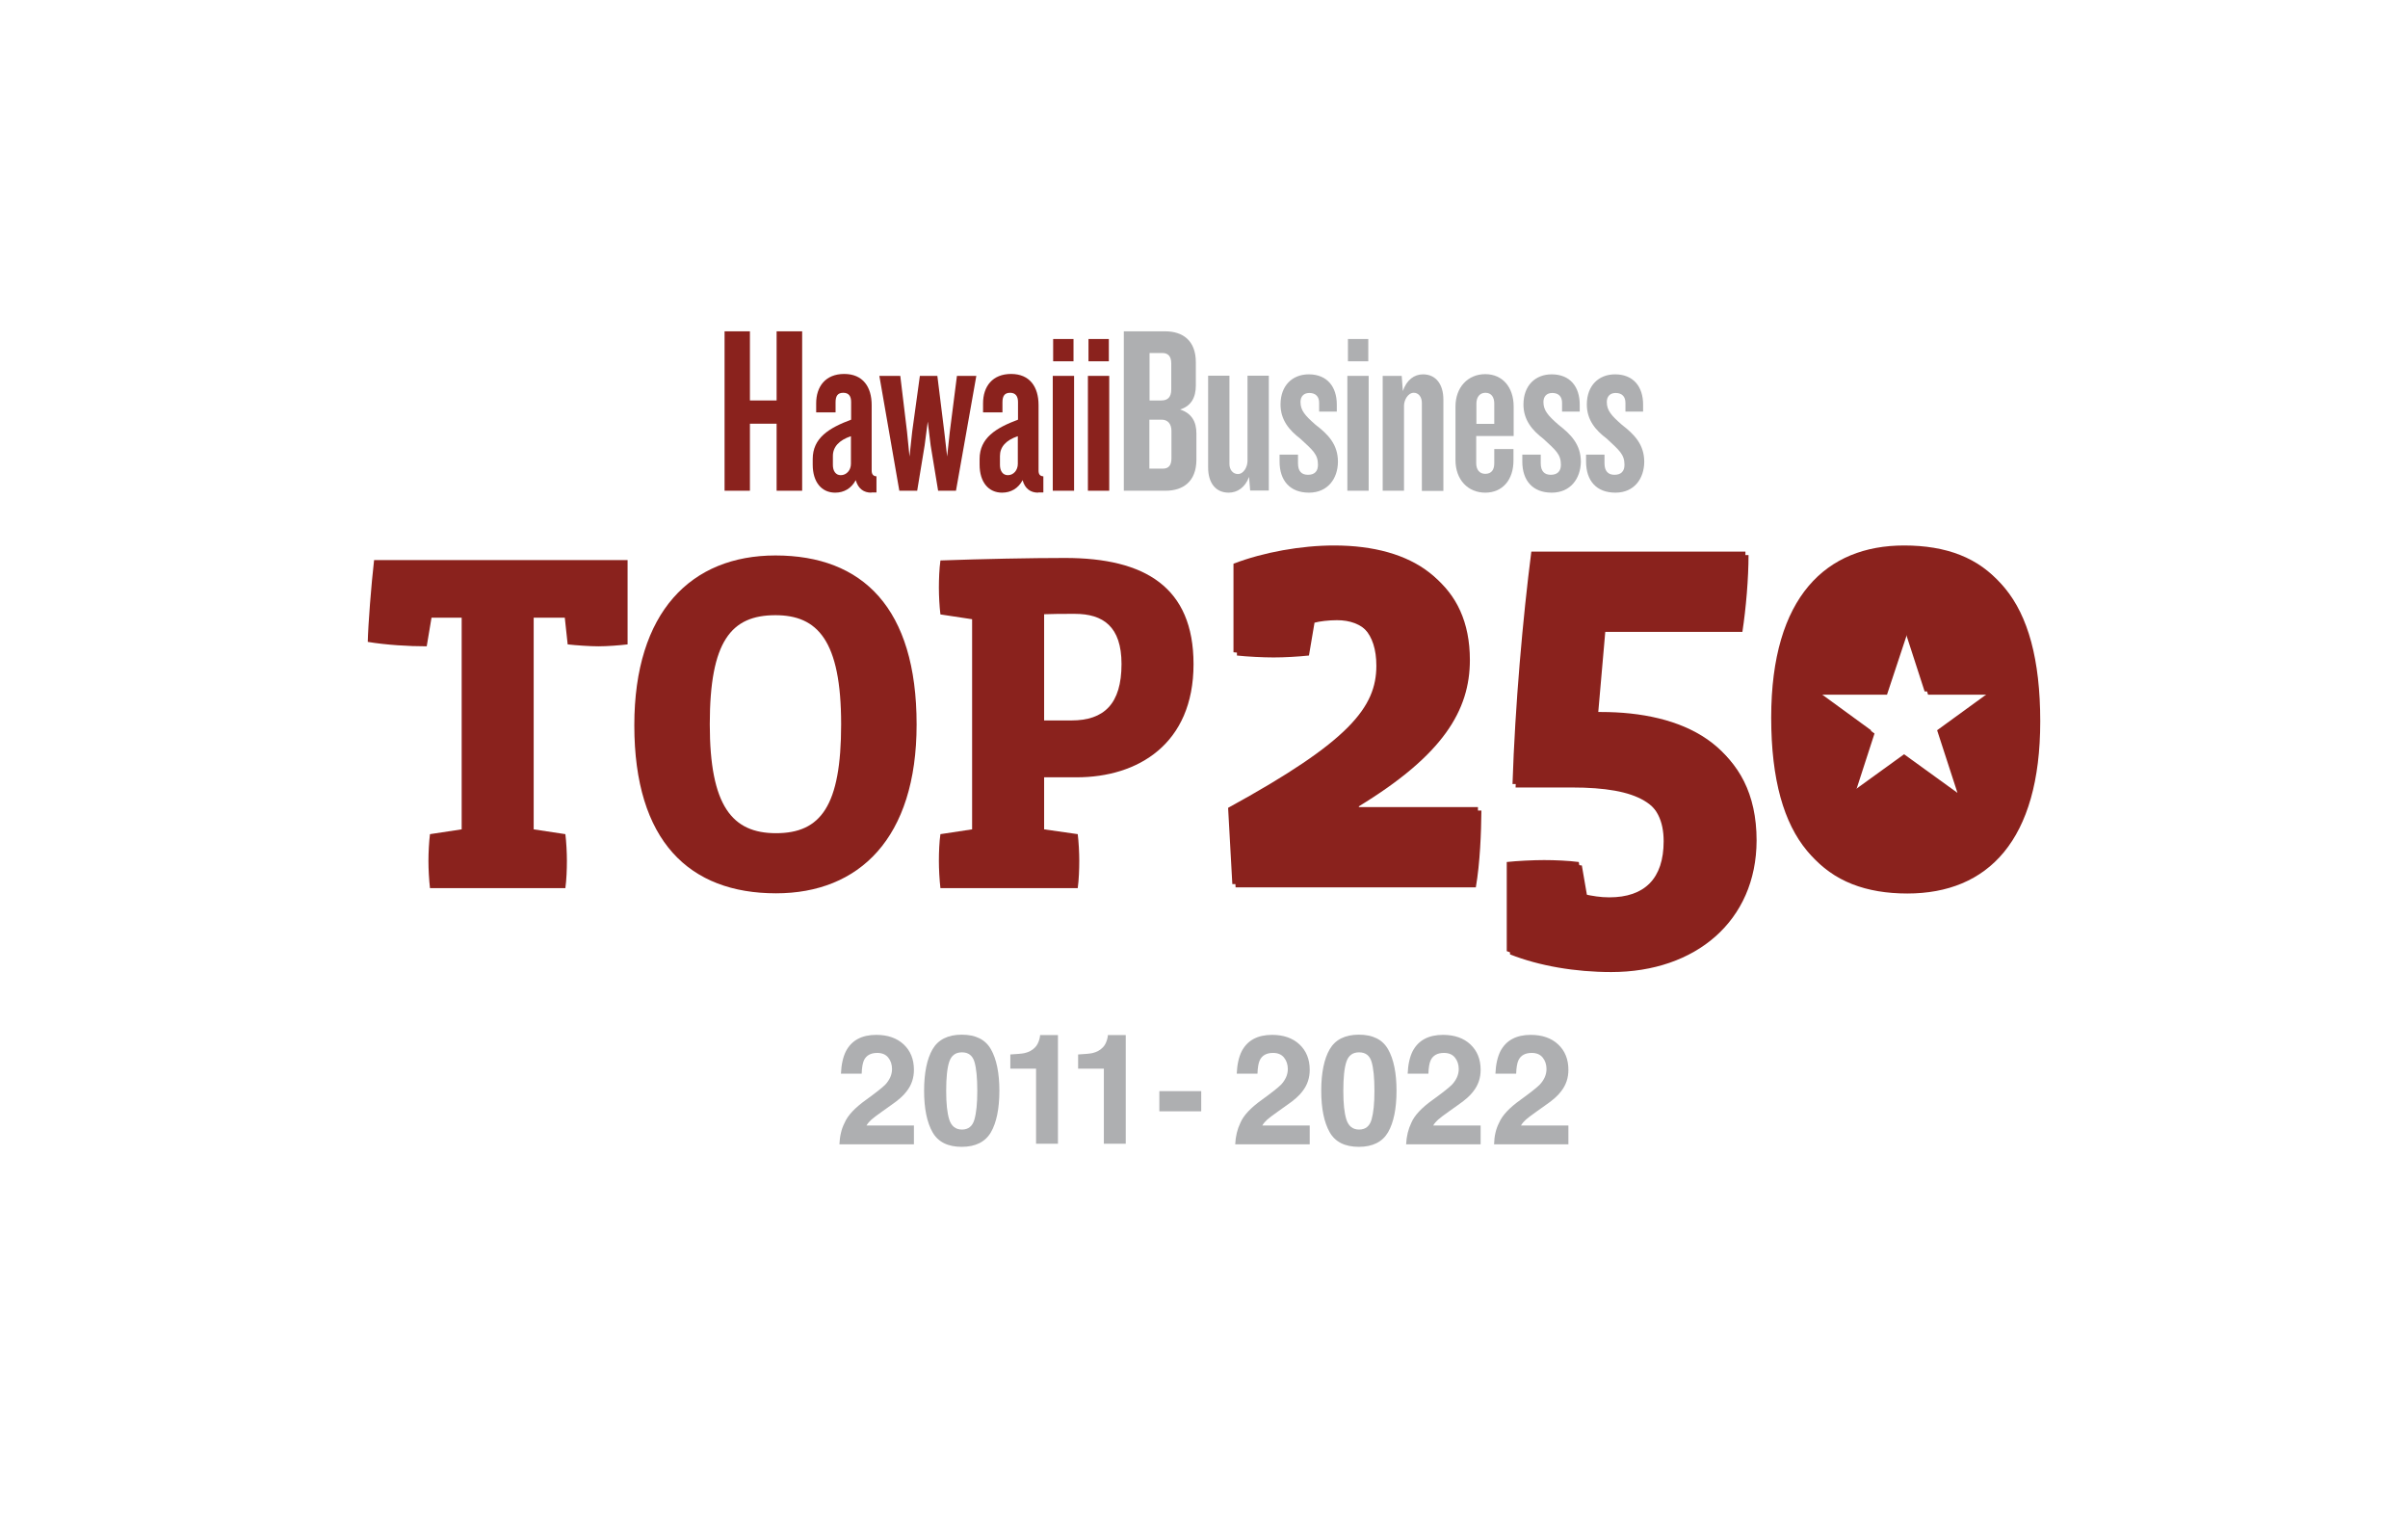
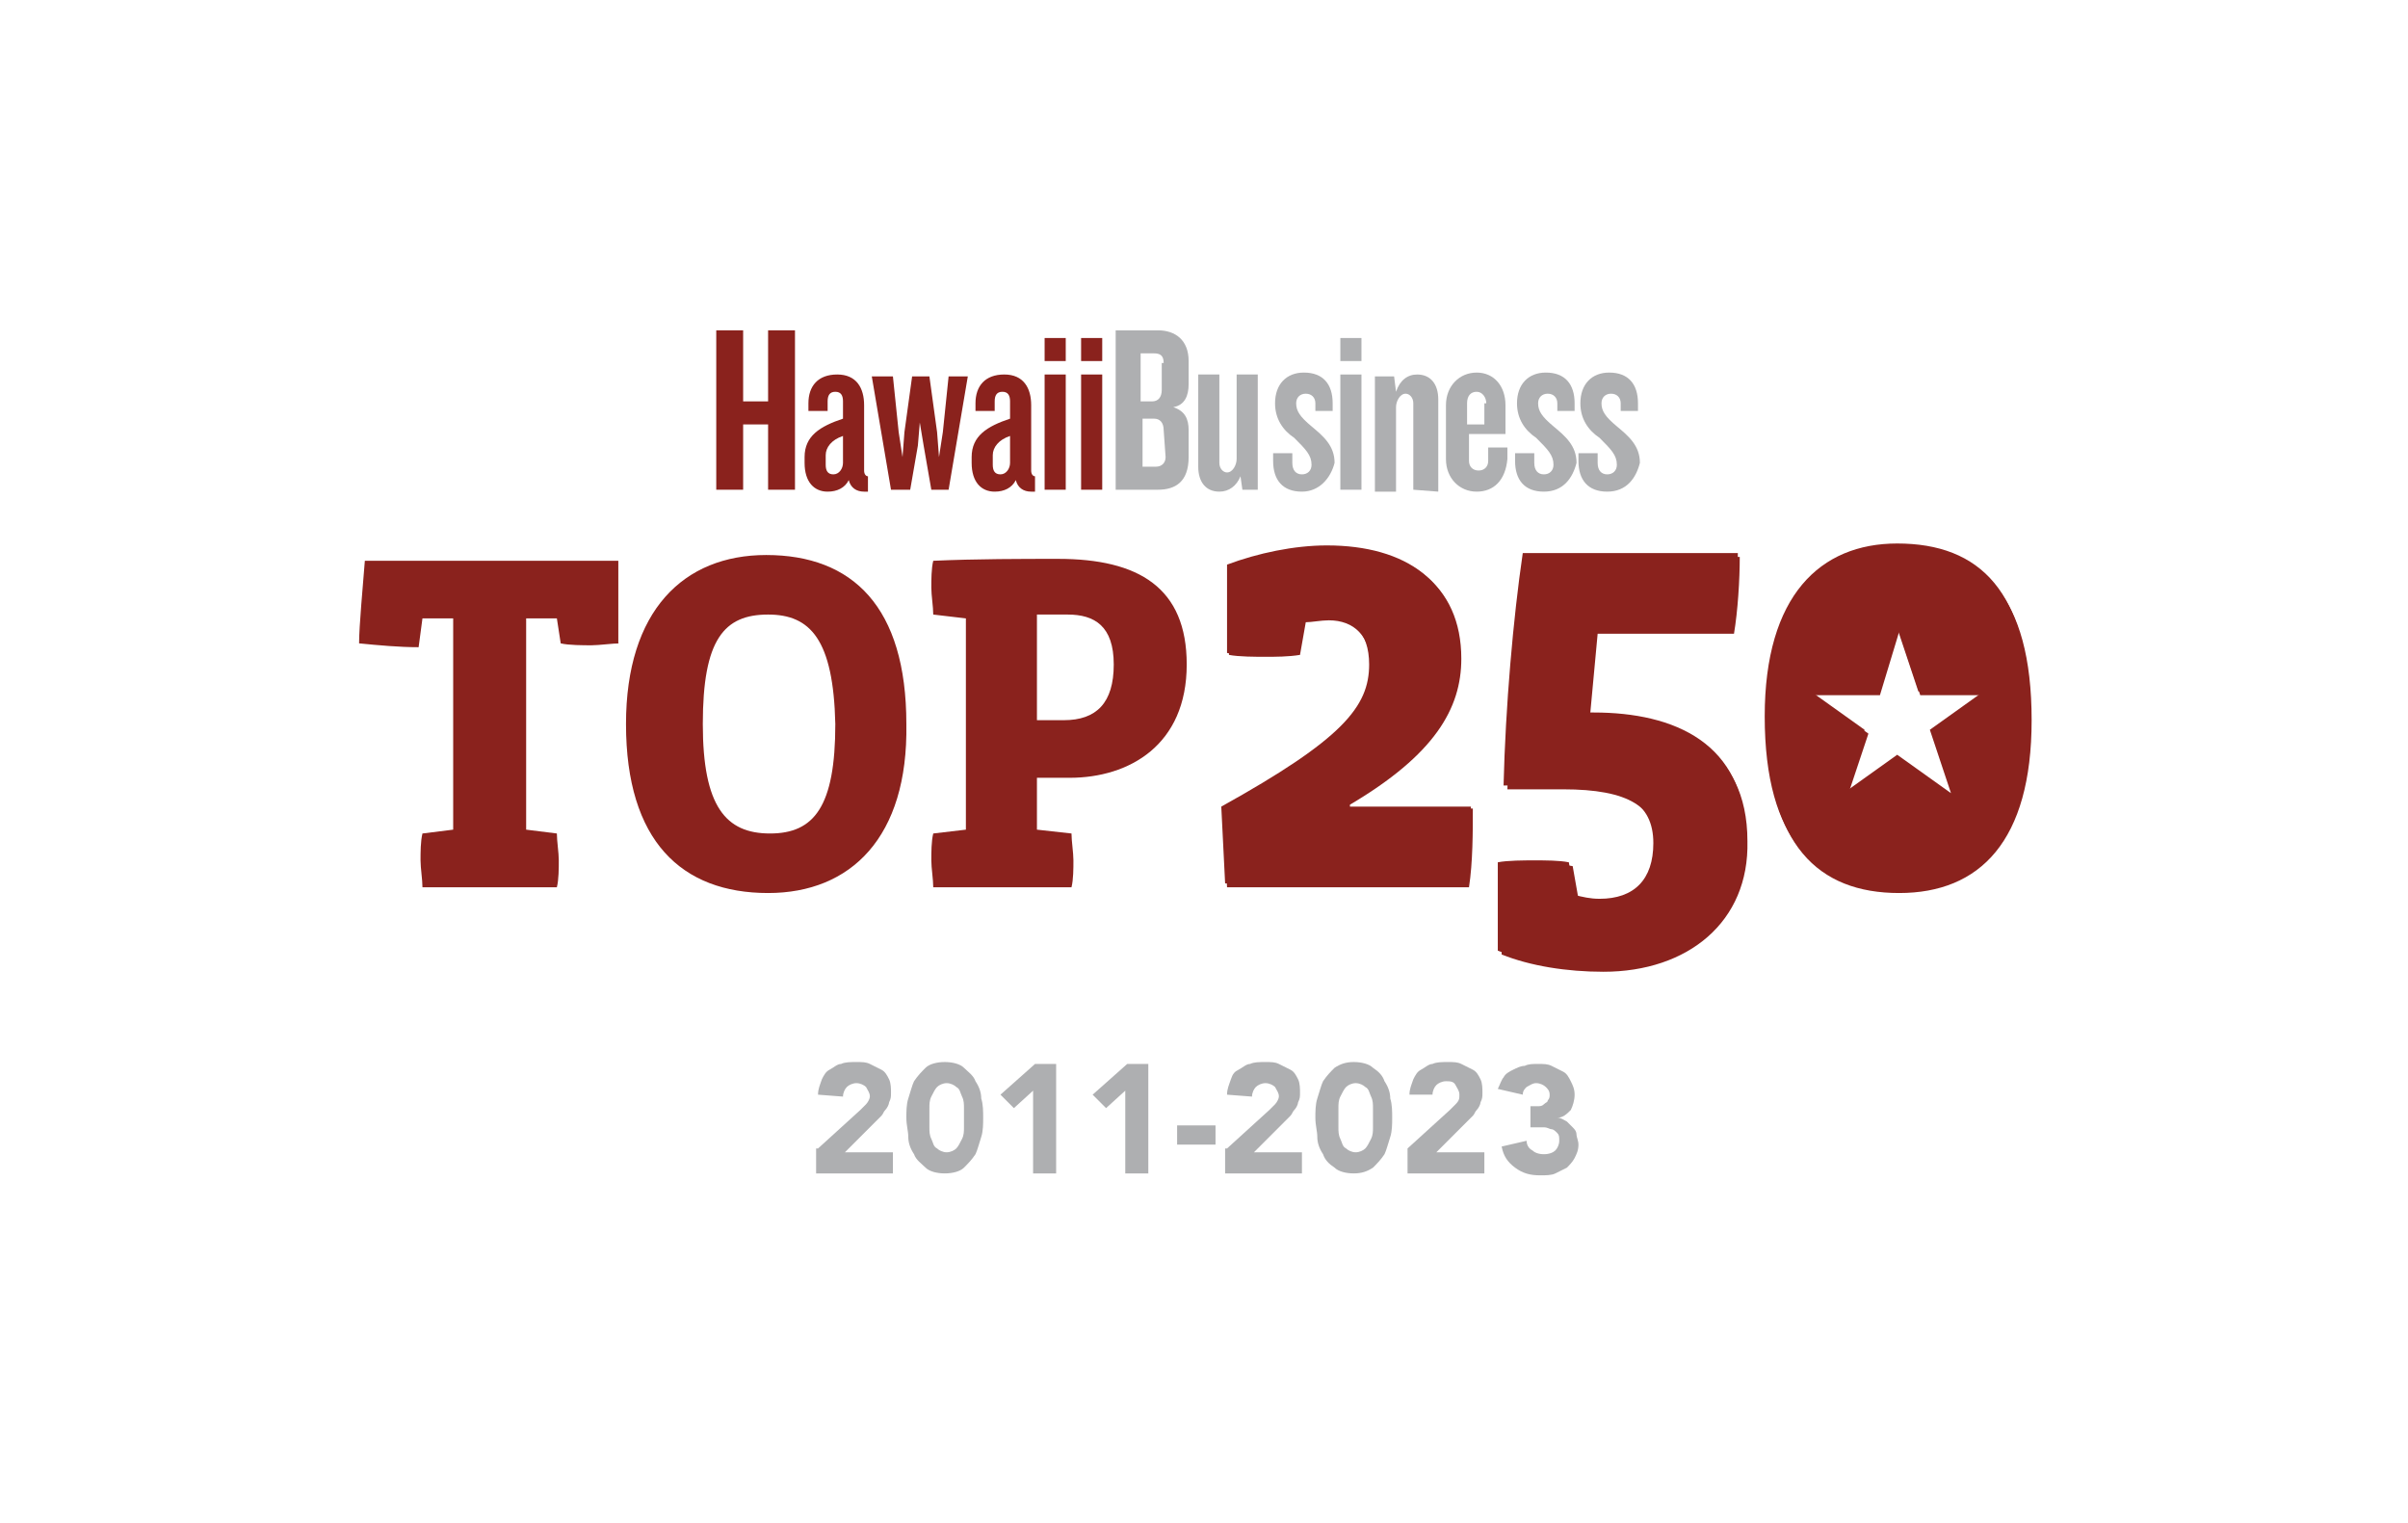
- <svg xmlns="http://www.w3.org/2000/svg" version="1.1" id="Layer_1" x="0px" y="0px" viewBox="0 0 125.39 79.3" style="enable-background:new 0 0 125.39 79.3;" xml:space="preserve">
+ <svg xmlns="http://www.w3.org/2000/svg" version="1.1" id="Layer_1" x="0px" y="0px" viewBox="0 0 125.4 79.3" style="enable-background:new 0 0 125.4 79.3;" xml:space="preserve">
  <style type="text/css">
- 	.st0{fill:#66666C;}
- 	.st1{fill:#8A221D;}
- 	.st2{fill:#AEAFB1;}
- 	.st3{fill:#66676C;}
+ 	.st0{fill:#8A221D;}
+ 	.st1{fill:#AEAFB1;}
</style>
  <g>
    <g>
-       <path class="st1" d="M76.85,46.2H64.34l-0.22-3.97c6.32-3.46,7.72-5.24,7.72-7.4c0-1.72-0.86-2.54-2.22-2.54    c-0.44,0-0.92,0.06-1.17,0.13l-0.29,1.71c-0.57,0.06-1.27,0.1-1.84,0.1c-0.54,0-1.37-0.04-1.91-0.1v-4.6    c1.55-0.6,3.52-0.95,5.24-0.95c4.1,0,6.89,1.87,6.89,5.78c0,2.63-1.4,4.95-5.78,7.62v0.22h6.38    C77.13,43.34,77.07,44.93,76.85,46.2L76.85,46.2z" />
-       <path class="st1" d="M83.9,50.61c-1.87,0-3.75-0.32-5.27-0.92v-4.63c0.54-0.06,1.39-0.1,1.93-0.1c0.57,0,1.27,0.03,1.81,0.1    l0.29,1.68c0.44,0.09,0.83,0.16,1.3,0.16c1.84,0,2.83-0.98,2.83-2.92c0-2.13-1.46-2.98-4.95-2.98h-2.92    c0.13-4.07,0.54-8.67,0.99-12.1h11.14c0,1.21-0.13,2.76-0.32,4h-7.14l-0.38,4.35h0.32c4.16,0,7.94,1.62,7.94,6.51    C91.46,47.95,88.29,50.61,83.9,50.61L83.9,50.61z" />
-       <path class="st1" d="M98.26,36.17h-3.43l2.78,2.02l-1.06,3.27l2.78-2.02l2.78,2.02l-1.06-3.27l2.78-2.02h-3.43l-1.06-3.26    L98.26,36.17L98.26,36.17z M99.32,46.52c-4.25,0-6.92-2.48-6.92-8.99c0-6.32,2.89-8.96,6.92-8.96c4.35,0,6.92,2.51,6.92,8.99    C106.24,43.76,103.51,46.52,99.32,46.52L99.32,46.52z" />
-       <path class="st1" d="M32.68,33.55c-0.41,0.05-1.06,0.1-1.52,0.1c-0.43,0-1.17-0.05-1.6-0.1l-0.15-1.39h-1.62v11.02l1.65,0.25    c0.05,0.4,0.08,0.96,0.08,1.39c0,0.43-0.02,0.99-0.08,1.42h-7.05c-0.05-0.43-0.08-0.99-0.08-1.42c0-0.43,0.03-0.99,0.08-1.39    l1.65-0.25V32.16h-1.57l-0.25,1.49c-0.96,0-2.1-0.07-3.07-0.23c0.02-0.89,0.18-2.96,0.33-4.26h13.2V33.55L32.68,33.55z" />
-       <path class="st1" d="M40.38,32.03c-2.3,0-3.42,1.34-3.42,5.68c0,4.26,1.17,5.67,3.45,5.67c2.33,0,3.39-1.42,3.39-5.67    C43.8,33.33,42.56,32.03,40.38,32.03L40.38,32.03z M40.41,46.51c-4.51,0-7.38-2.71-7.38-8.75c0-5.9,2.96-8.84,7.35-8.84    c4.54,0,7.35,2.74,7.35,8.8C47.73,43.64,44.74,46.51,40.41,46.51L40.41,46.51z" />
-       <path class="st1" d="M55.97,31.96c-0.63,0-1.17,0-1.6,0.02v5.53h1.42c1.7,0,2.61-0.86,2.61-2.94    C58.4,32.62,57.44,31.96,55.97,31.96L55.97,31.96z M56.07,40.47h-1.7v2.71l1.75,0.25c0.05,0.4,0.08,0.96,0.08,1.39    c0,0.43-0.02,0.99-0.08,1.42h-7.15c-0.05-0.43-0.08-0.99-0.08-1.42c0-0.43,0.02-0.99,0.08-1.39l1.65-0.25V32.24l-1.65-0.25    c-0.05-0.4-0.08-0.96-0.08-1.39c0-0.43,0.02-0.99,0.08-1.42c2.23-0.08,4.71-0.13,6.49-0.13c4.16,0,6.69,1.52,6.69,5.53    C62.15,38.75,59.24,40.47,56.07,40.47L56.07,40.47z" />
-       <path class="st1" d="M76.68,46.03H64.17l-0.22-3.97c6.32-3.46,7.72-5.24,7.72-7.4c0-1.71-0.86-2.54-2.22-2.54    c-0.44,0-0.92,0.06-1.18,0.13l-0.29,1.71c-0.57,0.06-1.27,0.1-1.84,0.1c-0.54,0-1.36-0.03-1.91-0.1v-4.61    c1.56-0.6,3.53-0.95,5.24-0.95c4.1,0,6.89,1.88,6.89,5.78c0,2.63-1.4,4.96-5.78,7.62v0.22h6.38    C76.97,43.17,76.9,44.76,76.68,46.03L76.68,46.03z" />
-       <path class="st1" d="M83.73,50.44c-1.87,0-3.75-0.32-5.27-0.92v-4.64c0.54-0.06,1.4-0.1,1.94-0.1c0.57,0,1.27,0.03,1.81,0.1    l0.29,1.68c0.44,0.09,0.83,0.16,1.3,0.16c1.84,0,2.83-0.98,2.83-2.92c0-2.13-1.46-2.98-4.95-2.98h-2.92    c0.13-4.07,0.54-8.67,0.98-12.1h11.15c0,1.21-0.13,2.76-0.32,4h-7.14l-0.38,4.35h0.32c4.16,0,7.94,1.62,7.94,6.51    C91.29,47.78,88.12,50.44,83.73,50.44L83.73,50.44z" />
-       <path class="st1" d="M98.09,36h-3.43l2.77,2.02l-1.06,3.26l2.78-2.01l2.78,2.01l-1.06-3.26l2.78-2.02h-3.43l-1.06-3.27L98.09,36    L98.09,36z M99.15,46.35c-4.25,0-6.92-2.48-6.92-8.99c0-6.32,2.89-8.96,6.92-8.96c4.35,0,6.92,2.51,6.92,8.99    C106.07,43.59,103.34,46.35,99.15,46.35L99.15,46.35z" />
-       <polygon class="st1" points="40.44,25.55 40.44,22.06 39.05,22.06 39.05,25.55 37.73,25.55 37.73,17.25 39.05,17.25 39.05,20.85     40.44,20.85 40.44,17.25 41.77,17.25 41.77,25.55 40.44,25.55   " />
-       <path class="st1" d="M44.31,22.71c-0.62,0.21-0.94,0.56-0.94,1.03v0.47c0,0.3,0.14,0.53,0.41,0.53c0.3,0,0.53-0.26,0.53-0.59    V22.71L44.31,22.71z M45.37,25.65c-0.39,0-0.68-0.2-0.81-0.65c-0.23,0.43-0.61,0.65-1.07,0.65c-0.7,0-1.17-0.54-1.17-1.46V23.9    c0-1.1,0.85-1.62,2-2.05v-0.92c0-0.3-0.12-0.48-0.41-0.48c-0.3,0-0.4,0.18-0.4,0.5v0.52h-1.01v-0.47c0-0.88,0.49-1.53,1.46-1.53    c0.97,0,1.43,0.67,1.43,1.62v3.41c0,0.19,0.08,0.29,0.25,0.3v0.84H45.37L45.37,25.65z" />
-       <polygon class="st1" points="49.78,25.55 48.85,25.55 48.46,23.18 48.31,21.95 48.15,23.18 47.76,25.55 46.83,25.55 45.79,19.57     46.88,19.57 47.23,22.47 47.36,23.77 47.5,22.47 47.9,19.57 48.81,19.57 49.17,22.47 49.32,23.77 49.46,22.47 49.83,19.57     50.84,19.57 49.78,25.55   " />
-       <path class="st1" d="M53,22.71c-0.62,0.21-0.93,0.56-0.93,1.03v0.47c0,0.3,0.14,0.53,0.41,0.53c0.3,0,0.52-0.26,0.52-0.59V22.71    L53,22.71z M54.06,25.65c-0.39,0-0.69-0.2-0.81-0.65c-0.23,0.43-0.61,0.65-1.07,0.65c-0.7,0-1.17-0.54-1.17-1.46V23.9    c0-1.1,0.85-1.62,2-2.05v-0.92c0-0.3-0.13-0.48-0.41-0.48c-0.3,0-0.4,0.18-0.4,0.5v0.52h-1.01v-0.47c0-0.88,0.49-1.53,1.46-1.53    c0.97,0,1.43,0.67,1.43,1.62v3.41c0,0.19,0.07,0.29,0.25,0.3v0.84H54.06L54.06,25.65z" />
-       <path class="st1" d="M54.84,18.81v-1.16h1.06v1.16H54.84L54.84,18.81z M54.82,25.55v-5.98h1.11v5.98H54.82L54.82,25.55z" />
-       <path class="st1" d="M56.68,18.81v-1.16h1.06v1.16H56.68L56.68,18.81z M56.65,25.55v-5.98h1.11v5.98H56.65L56.65,25.55z" />
-       <path class="st2" d="M61,22.44c0-0.37-0.19-0.59-0.51-0.59h-0.64v2.55h0.7c0.31,0,0.45-0.18,0.45-0.54V22.44L61,22.44z     M60.99,18.92c0-0.35-0.15-0.54-0.46-0.54h-0.67v2.47h0.62c0.33,0,0.51-0.18,0.51-0.57V18.92L60.99,18.92z M60.69,25.55h-2.17    v-8.3h2.15c0.92,0,1.6,0.48,1.6,1.61v1.21c0,0.62-0.24,1.07-0.82,1.25c0.61,0.2,0.85,0.64,0.85,1.25v1.38    C62.29,25.08,61.6,25.55,60.69,25.55L60.69,25.55z" />
-       <path class="st2" d="M65.1,25.55l-0.06-0.72c-0.2,0.55-0.61,0.82-1.06,0.82c-0.69,0-1.07-0.52-1.07-1.31v-4.78h1.11v4.6    c0,0.31,0.19,0.52,0.44,0.52c0.31,0,0.5-0.39,0.5-0.67v-4.45h1.11v5.98H65.1L65.1,25.55z" />
-       <path class="st2" d="M68.16,25.65c-0.98,0-1.53-0.62-1.53-1.62v-0.36h0.96v0.45c0,0.41,0.18,0.6,0.52,0.6    c0.34,0,0.52-0.18,0.52-0.52c0-0.55-0.27-0.76-0.92-1.36c-0.58-0.44-1.03-0.98-1.03-1.78c0-0.99,0.62-1.57,1.47-1.57    c0.96,0,1.46,0.65,1.46,1.57v0.37h-0.92v-0.46c0-0.31-0.17-0.51-0.51-0.51c-0.3,0-0.46,0.19-0.46,0.47c0,0.44,0.24,0.71,0.79,1.19    c0.64,0.49,1.16,1.01,1.16,1.93C69.66,24.92,69.14,25.65,68.16,25.65L68.16,25.65z" />
-       <path class="st2" d="M70.19,18.81v-1.16h1.06v1.16H70.19L70.19,18.81z M70.16,25.55v-5.98h1.11v5.98H70.16L70.16,25.55z" />
-       <path class="st2" d="M74.04,25.55v-4.57c0-0.31-0.17-0.53-0.42-0.53c-0.31,0-0.51,0.39-0.51,0.67v4.43H72v-5.98h0.99l0.06,0.79    c0.2-0.59,0.6-0.87,1.05-0.87c0.67,0,1.06,0.52,1.06,1.31v4.76H74.04L74.04,25.55z" />
-       <path class="st2" d="M77.81,21.01c0-0.33-0.15-0.56-0.46-0.56c-0.3,0-0.47,0.23-0.47,0.56v1.06h0.93V21.01L77.81,21.01z     M77.34,25.65c-0.9,0-1.55-0.67-1.55-1.7v-2.78c0-1.01,0.65-1.69,1.55-1.69c0.91,0,1.48,0.69,1.48,1.69v1.53h-1.95v1.42    c0,0.32,0.16,0.55,0.47,0.55c0.34,0,0.47-0.23,0.47-0.55v-0.74h1v0.57C78.82,24.98,78.24,25.65,77.34,25.65L77.34,25.65z" />
-       <path class="st2" d="M80.8,25.65c-0.98,0-1.53-0.62-1.53-1.62v-0.36h0.96v0.45c0,0.41,0.19,0.6,0.52,0.6    c0.34,0,0.53-0.18,0.53-0.52c0-0.55-0.27-0.76-0.92-1.36c-0.58-0.44-1.03-0.98-1.03-1.78c0-0.99,0.62-1.57,1.47-1.57    c0.96,0,1.46,0.65,1.46,1.57v0.37h-0.92v-0.46c0-0.31-0.17-0.51-0.51-0.51c-0.3,0-0.46,0.19-0.46,0.47c0,0.44,0.24,0.71,0.79,1.19    c0.63,0.49,1.16,1.01,1.16,1.93C82.3,24.92,81.78,25.65,80.8,25.65L80.8,25.65z" />
-       <path class="st2" d="M84.12,25.65c-0.99,0-1.53-0.62-1.53-1.62v-0.36h0.96v0.45c0,0.41,0.19,0.6,0.52,0.6    c0.34,0,0.52-0.18,0.52-0.52c0-0.55-0.28-0.76-0.92-1.36c-0.59-0.44-1.04-0.98-1.04-1.78c0-0.99,0.62-1.57,1.47-1.57    c0.96,0,1.46,0.65,1.46,1.57v0.37h-0.92v-0.46c0-0.31-0.17-0.51-0.51-0.51c-0.3,0-0.46,0.19-0.46,0.47c0,0.44,0.24,0.71,0.79,1.19    c0.63,0.49,1.16,1.01,1.16,1.93C85.61,24.92,85.1,25.65,84.12,25.65L84.12,25.65z" />
+       <path class="st0" d="M76.5,46.2H63.9l-0.2-4c6.3-3.5,7.7-5.2,7.7-7.4c0-1.7-0.9-2.5-2.2-2.5c-0.4,0-0.9,0.1-1.2,0.1l-0.3,1.7    c-0.6,0.1-1.3,0.1-1.8,0.1c-0.5,0-1.4,0-1.9-0.1v-4.6c1.6-0.6,3.5-1,5.2-1c4.1,0,6.9,1.9,6.9,5.8c0,2.6-1.4,5-5.8,7.6v0.2h6.4    C76.7,43.3,76.7,44.9,76.5,46.2L76.5,46.2z" />
+       <path class="st0" d="M83.5,50.6c-1.9,0-3.8-0.3-5.3-0.9v-4.6c0.5-0.1,1.4-0.1,1.9-0.1c0.6,0,1.3,0,1.8,0.1l0.3,1.7    c0.4,0.1,0.8,0.2,1.3,0.2c1.8,0,2.8-1,2.8-2.9c0-2.1-1.5-3-4.9-3h-2.9c0.1-4.1,0.5-8.7,1-12.1h11.1c0,1.2-0.1,2.8-0.3,4h-7.1    l-0.4,4.3h0.3c4.2,0,7.9,1.6,7.9,6.5C91.1,48,87.9,50.6,83.5,50.6L83.5,50.6z" />
+       <path class="st0" d="M97.9,36.2h-3.4l2.8,2l-1.1,3.3l2.8-2l2.8,2l-1.1-3.3l2.8-2H100l-1.1-3.3L97.9,36.2L97.9,36.2z M98.9,46.5    c-4.2,0-6.9-2.5-6.9-9c0-6.3,2.9-9,6.9-9c4.3,0,6.9,2.5,6.9,9C105.8,43.8,103.1,46.5,98.9,46.5L98.9,46.5z" />
+       <path class="st0" d="M32.3,33.5c-0.4,0-1.1,0.1-1.5,0.1c-0.4,0-1.2,0-1.6-0.1L29,32.2h-1.6v11l1.6,0.2c0,0.4,0.1,1,0.1,1.4    s0,1-0.1,1.4h-7c0-0.4-0.1-1-0.1-1.4c0-0.4,0-1,0.1-1.4l1.6-0.2v-11h-1.6l-0.2,1.5c-1,0-2.1-0.1-3.1-0.2c0-0.9,0.2-3,0.3-4.3h13.2    V33.5L32.3,33.5z" />
+       <path class="st0" d="M40,32c-2.3,0-3.4,1.3-3.4,5.7c0,4.3,1.2,5.7,3.5,5.7c2.3,0,3.4-1.4,3.4-5.7C43.4,33.3,42.2,32,40,32L40,32z     M40,46.5c-4.5,0-7.4-2.7-7.4-8.8c0-5.9,3-8.8,7.3-8.8c4.5,0,7.3,2.7,7.3,8.8C47.3,43.6,44.3,46.5,40,46.5L40,46.5z" />
+       <path class="st0" d="M55.6,32c-0.6,0-1.2,0-1.6,0v5.5h1.4c1.7,0,2.6-0.9,2.6-2.9C58,32.6,57,32,55.6,32L55.6,32z M55.7,40.5H54    v2.7l1.8,0.2c0,0.4,0.1,1,0.1,1.4s0,1-0.1,1.4h-7.2c0-0.4-0.1-1-0.1-1.4c0-0.4,0-1,0.1-1.4l1.7-0.2V32.2L48.6,32    c0-0.4-0.1-1-0.1-1.4s0-1,0.1-1.4c2.2-0.1,4.7-0.1,6.5-0.1c4.2,0,6.7,1.5,6.7,5.5C61.8,38.8,58.8,40.5,55.7,40.5L55.7,40.5z" />
+       <path class="st0" d="M76.3,46H63.8l-0.2-4c6.3-3.5,7.7-5.2,7.7-7.4c0-1.7-0.9-2.5-2.2-2.5c-0.4,0-0.9,0.1-1.2,0.1L67.6,34    c-0.6,0.1-1.3,0.1-1.8,0.1c-0.5,0-1.4,0-1.9-0.1v-4.6c1.6-0.6,3.5-1,5.2-1c4.1,0,6.9,1.9,6.9,5.8c0,2.6-1.4,5-5.8,7.6V42h6.4    C76.6,43.2,76.5,44.8,76.3,46L76.3,46z" />
+       <path class="st0" d="M83.3,50.4c-1.9,0-3.8-0.3-5.3-0.9v-4.6c0.5-0.1,1.4-0.1,1.9-0.1c0.6,0,1.3,0,1.8,0.1l0.3,1.7    c0.4,0.1,0.8,0.2,1.3,0.2c1.8,0,2.8-1,2.8-2.9c0-2.1-1.5-3-4.9-3h-2.9c0.1-4.1,0.5-8.7,1-12.1h11.2c0,1.2-0.1,2.8-0.3,4H83    l-0.4,4.3H83c4.2,0,7.9,1.6,7.9,6.5C90.9,47.8,87.7,50.4,83.3,50.4L83.3,50.4z" />
+       <path class="st0" d="M97.7,36h-3.4l2.8,2L96,41.3l2.8-2l2.8,2l-1.1-3.3l2.8-2h-3.4l-1.1-3.3L97.7,36L97.7,36z M98.8,46.3    c-4.2,0-6.9-2.5-6.9-9c0-6.3,2.9-9,6.9-9c4.3,0,6.9,2.5,6.9,9C105.7,43.6,102.9,46.3,98.8,46.3L98.8,46.3z" />
+       <polygon class="st0" points="40,25.5 40,22.1 38.7,22.1 38.7,25.5 37.3,25.5 37.3,17.2 38.7,17.2 38.7,20.9 40,20.9 40,17.2     41.4,17.2 41.4,25.5   " />
+       <path class="st0" d="M43.9,22.7c-0.6,0.2-0.9,0.6-0.9,1v0.5c0,0.3,0.1,0.5,0.4,0.5c0.3,0,0.5-0.3,0.5-0.6V22.7L43.9,22.7z     M45,25.6c-0.4,0-0.7-0.2-0.8-0.6c-0.2,0.4-0.6,0.6-1.1,0.6c-0.7,0-1.2-0.5-1.2-1.5v-0.3c0-1.1,0.8-1.6,2-2v-0.9    c0-0.3-0.1-0.5-0.4-0.5c-0.3,0-0.4,0.2-0.4,0.5v0.5h-1V21c0-0.9,0.5-1.5,1.5-1.5c1,0,1.4,0.7,1.4,1.6v3.4c0,0.2,0.1,0.3,0.2,0.3    v0.8L45,25.6L45,25.6z" />
+       <polygon class="st0" points="49.4,25.5 48.5,25.5 48.1,23.2 47.9,22 47.8,23.2 47.4,25.5 46.4,25.5 45.4,19.6 46.5,19.6     46.8,22.5 47,23.8 47.1,22.5 47.5,19.6 48.4,19.6 48.8,22.5 48.9,23.8 49.1,22.5 49.4,19.6 50.4,19.6   " />
+       <path class="st0" d="M52.6,22.7c-0.6,0.2-0.9,0.6-0.9,1v0.5c0,0.3,0.1,0.5,0.4,0.5c0.3,0,0.5-0.3,0.5-0.6V22.7L52.6,22.7z     M53.7,25.6c-0.4,0-0.7-0.2-0.8-0.6c-0.2,0.4-0.6,0.6-1.1,0.6c-0.7,0-1.2-0.5-1.2-1.5v-0.3c0-1.1,0.8-1.6,2-2v-0.9    c0-0.3-0.1-0.5-0.4-0.5c-0.3,0-0.4,0.2-0.4,0.5v0.5h-1V21c0-0.9,0.5-1.5,1.5-1.5c1,0,1.4,0.7,1.4,1.6v3.4c0,0.2,0.1,0.3,0.2,0.3    v0.8L53.7,25.6L53.7,25.6z" />
+       <path class="st0" d="M54.4,18.8v-1.2h1.1v1.2H54.4L54.4,18.8z M54.4,25.5v-6h1.1v6H54.4L54.4,25.5z" />
+       <path class="st0" d="M56.3,18.8v-1.2h1.1v1.2H56.3L56.3,18.8z M56.3,25.5v-6h1.1v6H56.3L56.3,25.5z" />
+       <path class="st1" d="M60.6,22.4c0-0.4-0.2-0.6-0.5-0.6h-0.6v2.5h0.7c0.3,0,0.5-0.2,0.5-0.5L60.6,22.4L60.6,22.4z M60.6,18.9    c0-0.4-0.2-0.5-0.5-0.5h-0.7v2.5h0.6c0.3,0,0.5-0.2,0.5-0.6V18.9L60.6,18.9z M60.3,25.5h-2.2v-8.3h2.2c0.9,0,1.6,0.5,1.6,1.6v1.2    c0,0.6-0.2,1.1-0.8,1.2c0.6,0.2,0.8,0.6,0.8,1.2v1.4C61.9,25.1,61.2,25.5,60.3,25.5L60.3,25.5z" />
+       <path class="st1" d="M64.7,25.5l-0.1-0.7c-0.2,0.5-0.6,0.8-1.1,0.8c-0.7,0-1.1-0.5-1.1-1.3v-4.8h1.1v4.6c0,0.3,0.2,0.5,0.4,0.5    c0.3,0,0.5-0.4,0.5-0.7v-4.4h1.1v6L64.7,25.5L64.7,25.5z" />
+       <path class="st1" d="M67.8,25.6c-1,0-1.5-0.6-1.5-1.6v-0.4h1v0.5c0,0.4,0.2,0.6,0.5,0.6s0.5-0.2,0.5-0.5c0-0.5-0.3-0.8-0.9-1.4    c-0.6-0.4-1-1-1-1.8c0-1,0.6-1.6,1.5-1.6c1,0,1.5,0.6,1.5,1.6v0.4h-0.9V21c0-0.3-0.2-0.5-0.5-0.5c-0.3,0-0.5,0.2-0.5,0.5    c0,0.4,0.2,0.7,0.8,1.2c0.6,0.5,1.2,1,1.2,1.9C69.3,24.9,68.7,25.6,67.8,25.6L67.8,25.6z" />
+       <path class="st1" d="M69.8,18.8v-1.2h1.1v1.2H69.8L69.8,18.8z M69.8,25.5v-6h1.1v6H69.8L69.8,25.5z" />
+       <path class="st1" d="M73.6,25.5V21c0-0.3-0.2-0.5-0.4-0.5c-0.3,0-0.5,0.4-0.5,0.7v4.4h-1.1v-6h1l0.1,0.8c0.2-0.6,0.6-0.9,1.1-0.9    c0.7,0,1.1,0.5,1.1,1.3v4.8L73.6,25.5L73.6,25.5z" />
+       <path class="st1" d="M77.4,21c0-0.3-0.2-0.6-0.5-0.6c-0.3,0-0.5,0.2-0.5,0.6v1.1h0.9V21L77.4,21z M76.9,25.6    c-0.9,0-1.6-0.7-1.6-1.7v-2.8c0-1,0.7-1.7,1.6-1.7c0.9,0,1.5,0.7,1.5,1.7v1.5h-1.9v1.4c0,0.3,0.2,0.5,0.5,0.5    c0.3,0,0.5-0.2,0.5-0.5v-0.7h1v0.6C78.4,25,77.8,25.6,76.9,25.6L76.9,25.6z" />
+       <path class="st1" d="M80.4,25.6c-1,0-1.5-0.6-1.5-1.6v-0.4h1v0.5c0,0.4,0.2,0.6,0.5,0.6c0.3,0,0.5-0.2,0.5-0.5    c0-0.5-0.3-0.8-0.9-1.4c-0.6-0.4-1-1-1-1.8c0-1,0.6-1.6,1.5-1.6c1,0,1.5,0.6,1.5,1.6v0.4h-0.9V21c0-0.3-0.2-0.5-0.5-0.5    c-0.3,0-0.5,0.2-0.5,0.5c0,0.4,0.2,0.7,0.8,1.2c0.6,0.5,1.2,1,1.2,1.9C81.9,24.9,81.4,25.6,80.4,25.6L80.4,25.6z" />
+       <path class="st1" d="M83.7,25.6c-1,0-1.5-0.6-1.5-1.6v-0.4h1v0.5c0,0.4,0.2,0.6,0.5,0.6c0.3,0,0.5-0.2,0.5-0.5    c0-0.5-0.3-0.8-0.9-1.4c-0.6-0.4-1-1-1-1.8c0-1,0.6-1.6,1.5-1.6c1,0,1.5,0.6,1.5,1.6v0.4h-0.9V21c0-0.3-0.2-0.5-0.5-0.5    c-0.3,0-0.5,0.2-0.5,0.5c0,0.4,0.2,0.7,0.8,1.2c0.6,0.5,1.2,1,1.2,1.9C85.2,24.9,84.7,25.6,83.7,25.6L83.7,25.6z" />
    </g>
  </g>
  <g>
-     <path class="st2" d="M43.98,58.46c0.16-0.38,0.53-0.78,1.12-1.2c0.51-0.37,0.84-0.63,1-0.79c0.23-0.25,0.35-0.52,0.35-0.81   c0-0.24-0.07-0.44-0.2-0.6s-0.32-0.24-0.57-0.24c-0.34,0-0.57,0.13-0.69,0.38c-0.07,0.15-0.11,0.38-0.12,0.7h-1.08   c0.02-0.48,0.11-0.87,0.26-1.17c0.3-0.57,0.83-0.85,1.58-0.85c0.6,0,1.08,0.17,1.43,0.5s0.53,0.77,0.53,1.32   c0,0.42-0.12,0.79-0.38,1.12c-0.16,0.22-0.43,0.46-0.81,0.72l-0.45,0.32c-0.28,0.2-0.47,0.34-0.57,0.43s-0.19,0.19-0.26,0.31h2.47   v0.98h-3.88C43.73,59.16,43.81,58.79,43.98,58.46z" />
-     <path class="st2" d="M51.6,54.63c0.29,0.51,0.44,1.23,0.44,2.16s-0.15,1.66-0.44,2.16s-0.8,0.76-1.52,0.76s-1.23-0.25-1.52-0.76   s-0.44-1.23-0.44-2.16s0.15-1.66,0.44-2.16s0.8-0.76,1.52-0.76S51.31,54.12,51.6,54.63z M49.43,58.29   c0.11,0.34,0.33,0.52,0.66,0.52s0.55-0.17,0.65-0.52s0.15-0.84,0.15-1.49c0-0.68-0.05-1.19-0.15-1.52s-0.32-0.49-0.65-0.49   s-0.55,0.16-0.66,0.49s-0.16,0.83-0.16,1.52C49.27,57.45,49.32,57.94,49.43,58.29z" />
-     <path class="st2" d="M52.61,55.66v-0.76c0.35-0.02,0.6-0.04,0.74-0.07c0.22-0.05,0.41-0.15,0.55-0.3c0.1-0.1,0.17-0.24,0.22-0.41   c0.03-0.1,0.04-0.18,0.04-0.23h0.93v5.66h-1.14v-3.91H52.61z" />
-     <path class="st2" d="M56.14,55.66v-0.76c0.35-0.02,0.6-0.04,0.74-0.07c0.22-0.05,0.41-0.15,0.55-0.3c0.1-0.1,0.17-0.24,0.22-0.41   c0.03-0.1,0.04-0.18,0.04-0.23h0.93v5.66h-1.14v-3.91H56.14z" />
-     <path class="st2" d="M60.37,56.81h2.18v1.05h-2.18V56.81z" />
-     <path class="st2" d="M64.59,58.46c0.16-0.38,0.53-0.78,1.12-1.2c0.51-0.37,0.84-0.63,1-0.79c0.23-0.25,0.35-0.52,0.35-0.81   c0-0.24-0.07-0.44-0.2-0.6s-0.32-0.24-0.57-0.24c-0.34,0-0.57,0.13-0.69,0.38c-0.07,0.15-0.11,0.38-0.12,0.7h-1.08   c0.02-0.48,0.11-0.87,0.26-1.17c0.3-0.57,0.83-0.85,1.58-0.85c0.6,0,1.08,0.17,1.43,0.5s0.53,0.77,0.53,1.32   c0,0.42-0.12,0.79-0.38,1.12c-0.16,0.22-0.43,0.46-0.81,0.72l-0.45,0.32c-0.28,0.2-0.47,0.34-0.57,0.43s-0.19,0.19-0.26,0.31h2.47   v0.98h-3.88C64.34,59.16,64.43,58.79,64.59,58.46z" />
-     <path class="st2" d="M72.28,54.63c0.29,0.51,0.44,1.23,0.44,2.16s-0.15,1.66-0.44,2.16s-0.8,0.76-1.52,0.76s-1.23-0.25-1.52-0.76   s-0.44-1.23-0.44-2.16s0.15-1.66,0.44-2.16s0.8-0.76,1.52-0.76S71.99,54.12,72.28,54.63z M70.11,58.29   c0.11,0.34,0.33,0.52,0.66,0.52s0.55-0.17,0.65-0.52s0.15-0.84,0.15-1.49c0-0.68-0.05-1.19-0.15-1.52s-0.32-0.49-0.65-0.49   s-0.55,0.16-0.66,0.49s-0.16,0.83-0.16,1.52C69.95,57.45,70,57.94,70.11,58.29z" />
-     <path class="st2" d="M73.49,58.46c0.16-0.38,0.53-0.78,1.12-1.2c0.51-0.37,0.84-0.63,1-0.79c0.23-0.25,0.35-0.52,0.35-0.81   c0-0.24-0.07-0.44-0.2-0.6s-0.32-0.24-0.57-0.24c-0.34,0-0.57,0.13-0.69,0.38c-0.07,0.15-0.11,0.38-0.12,0.7h-1.08   c0.02-0.48,0.11-0.87,0.26-1.17c0.3-0.57,0.83-0.85,1.58-0.85c0.6,0,1.08,0.17,1.43,0.5s0.53,0.77,0.53,1.32   c0,0.42-0.12,0.79-0.38,1.12c-0.16,0.22-0.43,0.46-0.81,0.72l-0.45,0.32c-0.28,0.2-0.47,0.34-0.57,0.43s-0.19,0.19-0.26,0.31h2.47   v0.98h-3.88C73.24,59.16,73.33,58.79,73.49,58.46z" />
-     <path class="st2" d="M78.06,58.46c0.16-0.38,0.53-0.78,1.12-1.2c0.51-0.37,0.84-0.63,1-0.79c0.23-0.25,0.35-0.52,0.35-0.81   c0-0.24-0.07-0.44-0.2-0.6s-0.32-0.24-0.57-0.24c-0.34,0-0.57,0.13-0.69,0.38c-0.07,0.15-0.11,0.38-0.12,0.7h-1.08   c0.02-0.48,0.11-0.87,0.26-1.17c0.3-0.57,0.83-0.85,1.58-0.85c0.6,0,1.08,0.17,1.43,0.5s0.53,0.77,0.53,1.32   c0,0.42-0.12,0.79-0.38,1.12c-0.16,0.22-0.43,0.46-0.81,0.72l-0.45,0.32c-0.28,0.2-0.47,0.34-0.57,0.43s-0.19,0.19-0.26,0.31h2.47   v0.98H77.8C77.81,59.16,77.89,58.79,78.06,58.46z" />
+     <path class="st1" d="M42.6,59.8l2.2-2c0.1-0.1,0.2-0.2,0.3-0.3c0.1-0.1,0.2-0.3,0.2-0.4c0-0.2-0.1-0.3-0.2-0.5   c-0.1-0.1-0.3-0.2-0.5-0.2c-0.2,0-0.4,0.1-0.5,0.2s-0.2,0.3-0.2,0.5L42.6,57c0-0.3,0.1-0.5,0.2-0.8c0.1-0.2,0.2-0.4,0.4-0.5   c0.2-0.1,0.4-0.3,0.6-0.3c0.2-0.1,0.5-0.1,0.8-0.1c0.3,0,0.5,0,0.7,0.1c0.2,0.1,0.4,0.2,0.6,0.3c0.2,0.1,0.3,0.3,0.4,0.5   c0.1,0.2,0.1,0.5,0.1,0.7c0,0.2,0,0.3-0.1,0.5c0,0.1-0.1,0.3-0.2,0.4c-0.1,0.1-0.1,0.2-0.2,0.3c-0.1,0.1-0.2,0.2-0.3,0.3L44,60h2.5   v1.1h-4V59.8z" />
+     <path class="st1" d="M47.2,58.2c0-0.3,0-0.7,0.1-1c0.1-0.3,0.2-0.7,0.3-0.9c0.2-0.3,0.4-0.5,0.6-0.7s0.6-0.3,1-0.3   c0.4,0,0.8,0.1,1,0.3s0.5,0.4,0.6,0.7c0.2,0.3,0.3,0.6,0.3,0.9c0.1,0.3,0.1,0.7,0.1,1s0,0.7-0.1,1c-0.1,0.3-0.2,0.7-0.3,0.9   c-0.2,0.3-0.4,0.5-0.6,0.7s-0.6,0.3-1,0.3c-0.4,0-0.8-0.1-1-0.3s-0.5-0.4-0.6-0.7c-0.2-0.3-0.3-0.6-0.3-0.9S47.2,58.6,47.2,58.2z    M48.4,58.2c0,0.1,0,0.3,0,0.5s0,0.4,0.1,0.6c0.1,0.2,0.1,0.4,0.3,0.5c0.1,0.1,0.3,0.2,0.5,0.2c0.2,0,0.4-0.1,0.5-0.2   c0.1-0.1,0.2-0.3,0.3-0.5c0.1-0.2,0.1-0.4,0.1-0.6s0-0.4,0-0.5s0-0.3,0-0.5s0-0.4-0.1-0.6c-0.1-0.2-0.1-0.4-0.3-0.5   c-0.1-0.1-0.3-0.2-0.5-0.2c-0.2,0-0.4,0.1-0.5,0.2c-0.1,0.1-0.2,0.3-0.3,0.5c-0.1,0.2-0.1,0.4-0.1,0.6S48.4,58.1,48.4,58.2z" />
+     <path class="st1" d="M53.9,56.7l-1.1,1L52.1,57l1.8-1.6h1.1v5.7h-1.2V56.7z" />
+     <path class="st1" d="M58.7,56.7l-1.1,1L56.9,57l1.8-1.6h1.1v5.7h-1.2V56.7z" />
+     <path class="st1" d="M63.3,59.6h-2v-1h2V59.6z" />
+     <path class="st1" d="M63.9,59.8l2.2-2c0.1-0.1,0.2-0.2,0.3-0.3c0.1-0.1,0.2-0.3,0.2-0.4c0-0.2-0.1-0.3-0.2-0.5   c-0.1-0.1-0.3-0.2-0.5-0.2c-0.2,0-0.4,0.1-0.5,0.2c-0.1,0.1-0.2,0.3-0.2,0.5L63.9,57c0-0.3,0.1-0.5,0.2-0.8s0.2-0.4,0.4-0.5   c0.2-0.1,0.4-0.3,0.6-0.3c0.2-0.1,0.5-0.1,0.8-0.1c0.3,0,0.5,0,0.7,0.1c0.2,0.1,0.4,0.2,0.6,0.3c0.2,0.1,0.3,0.3,0.4,0.5   c0.1,0.2,0.1,0.5,0.1,0.7c0,0.2,0,0.3-0.1,0.5c0,0.1-0.1,0.3-0.2,0.4c-0.1,0.1-0.1,0.2-0.2,0.3c-0.1,0.1-0.2,0.2-0.3,0.3L65.3,60   h2.5v1.1h-4V59.8z" />
+     <path class="st1" d="M68.5,58.2c0-0.3,0-0.7,0.1-1c0.1-0.3,0.2-0.7,0.3-0.9c0.2-0.3,0.4-0.5,0.6-0.7c0.3-0.2,0.6-0.3,1-0.3   c0.4,0,0.8,0.1,1,0.3c0.3,0.2,0.5,0.4,0.6,0.7c0.2,0.3,0.3,0.6,0.3,0.9c0.1,0.3,0.1,0.7,0.1,1s0,0.7-0.1,1   c-0.1,0.3-0.2,0.7-0.3,0.9c-0.2,0.3-0.4,0.5-0.6,0.7c-0.3,0.2-0.6,0.3-1,0.3c-0.4,0-0.8-0.1-1-0.3c-0.3-0.2-0.5-0.4-0.6-0.7   c-0.2-0.3-0.3-0.6-0.3-0.9S68.5,58.6,68.5,58.2z M69.7,58.2c0,0.1,0,0.3,0,0.5s0,0.4,0.1,0.6c0.1,0.2,0.1,0.4,0.3,0.5   c0.1,0.1,0.3,0.2,0.5,0.2c0.2,0,0.4-0.1,0.5-0.2c0.1-0.1,0.2-0.3,0.3-0.5c0.1-0.2,0.1-0.4,0.1-0.6c0-0.2,0-0.4,0-0.5s0-0.3,0-0.5   c0-0.2,0-0.4-0.1-0.6c-0.1-0.2-0.1-0.4-0.3-0.5c-0.1-0.1-0.3-0.2-0.5-0.2c-0.2,0-0.4,0.1-0.5,0.2c-0.1,0.1-0.2,0.3-0.3,0.5   c-0.1,0.2-0.1,0.4-0.1,0.6S69.7,58.1,69.7,58.2z" />
+     <path class="st1" d="M73.3,59.8l2.2-2c0.1-0.1,0.2-0.2,0.3-0.3C76,57.3,76,57.2,76,57c0-0.2-0.1-0.3-0.2-0.5s-0.3-0.2-0.5-0.2   c-0.2,0-0.4,0.1-0.5,0.2s-0.2,0.3-0.2,0.5L73.4,57c0-0.3,0.1-0.5,0.2-0.8c0.1-0.2,0.2-0.4,0.4-0.5c0.2-0.1,0.4-0.3,0.6-0.3   c0.2-0.1,0.5-0.1,0.8-0.1c0.3,0,0.5,0,0.7,0.1c0.2,0.1,0.4,0.2,0.6,0.3c0.2,0.1,0.3,0.3,0.4,0.5c0.1,0.2,0.1,0.5,0.1,0.7   c0,0.2,0,0.3-0.1,0.5c0,0.1-0.1,0.3-0.2,0.4c-0.1,0.1-0.1,0.2-0.2,0.3c-0.1,0.1-0.2,0.2-0.3,0.3L74.8,60h2.5v1.1h-4V59.8z" />
+     <path class="st1" d="M79.4,57.6h0.4c0.1,0,0.2,0,0.3,0c0.1,0,0.2,0,0.3-0.1s0.2-0.1,0.2-0.2c0.1-0.1,0.1-0.2,0.1-0.3   c0-0.2-0.1-0.3-0.2-0.4c-0.1-0.1-0.3-0.2-0.5-0.2c-0.2,0-0.3,0.1-0.5,0.2c-0.1,0.1-0.2,0.2-0.2,0.4L78,56.7   c0.1-0.2,0.2-0.5,0.3-0.6c0.1-0.2,0.3-0.3,0.5-0.4c0.2-0.1,0.4-0.2,0.6-0.2c0.2-0.1,0.4-0.1,0.7-0.1c0.3,0,0.5,0,0.7,0.1   c0.2,0.1,0.4,0.2,0.6,0.3s0.3,0.3,0.4,0.5c0.1,0.2,0.2,0.4,0.2,0.7c0,0.3-0.1,0.6-0.2,0.8c-0.2,0.2-0.4,0.4-0.7,0.4v0   c0.2,0,0.3,0.1,0.5,0.2c0.1,0.1,0.2,0.2,0.3,0.3c0.1,0.1,0.2,0.2,0.2,0.4c0,0.1,0.1,0.3,0.1,0.5c0,0.3-0.1,0.5-0.2,0.7   c-0.1,0.2-0.3,0.4-0.4,0.5c-0.2,0.1-0.4,0.2-0.6,0.3s-0.5,0.1-0.8,0.1c-0.5,0-0.9-0.1-1.3-0.4s-0.6-0.6-0.7-1.1l1.3-0.3   c0,0.2,0.1,0.4,0.3,0.5c0.1,0.1,0.3,0.2,0.6,0.2c0.3,0,0.5-0.1,0.6-0.2s0.2-0.3,0.2-0.5c0-0.2,0-0.3-0.1-0.4   c-0.1-0.1-0.2-0.2-0.3-0.2c-0.1,0-0.2-0.1-0.4-0.1s-0.3,0-0.4,0h-0.3V57.6z" />
  </g>
</svg>
